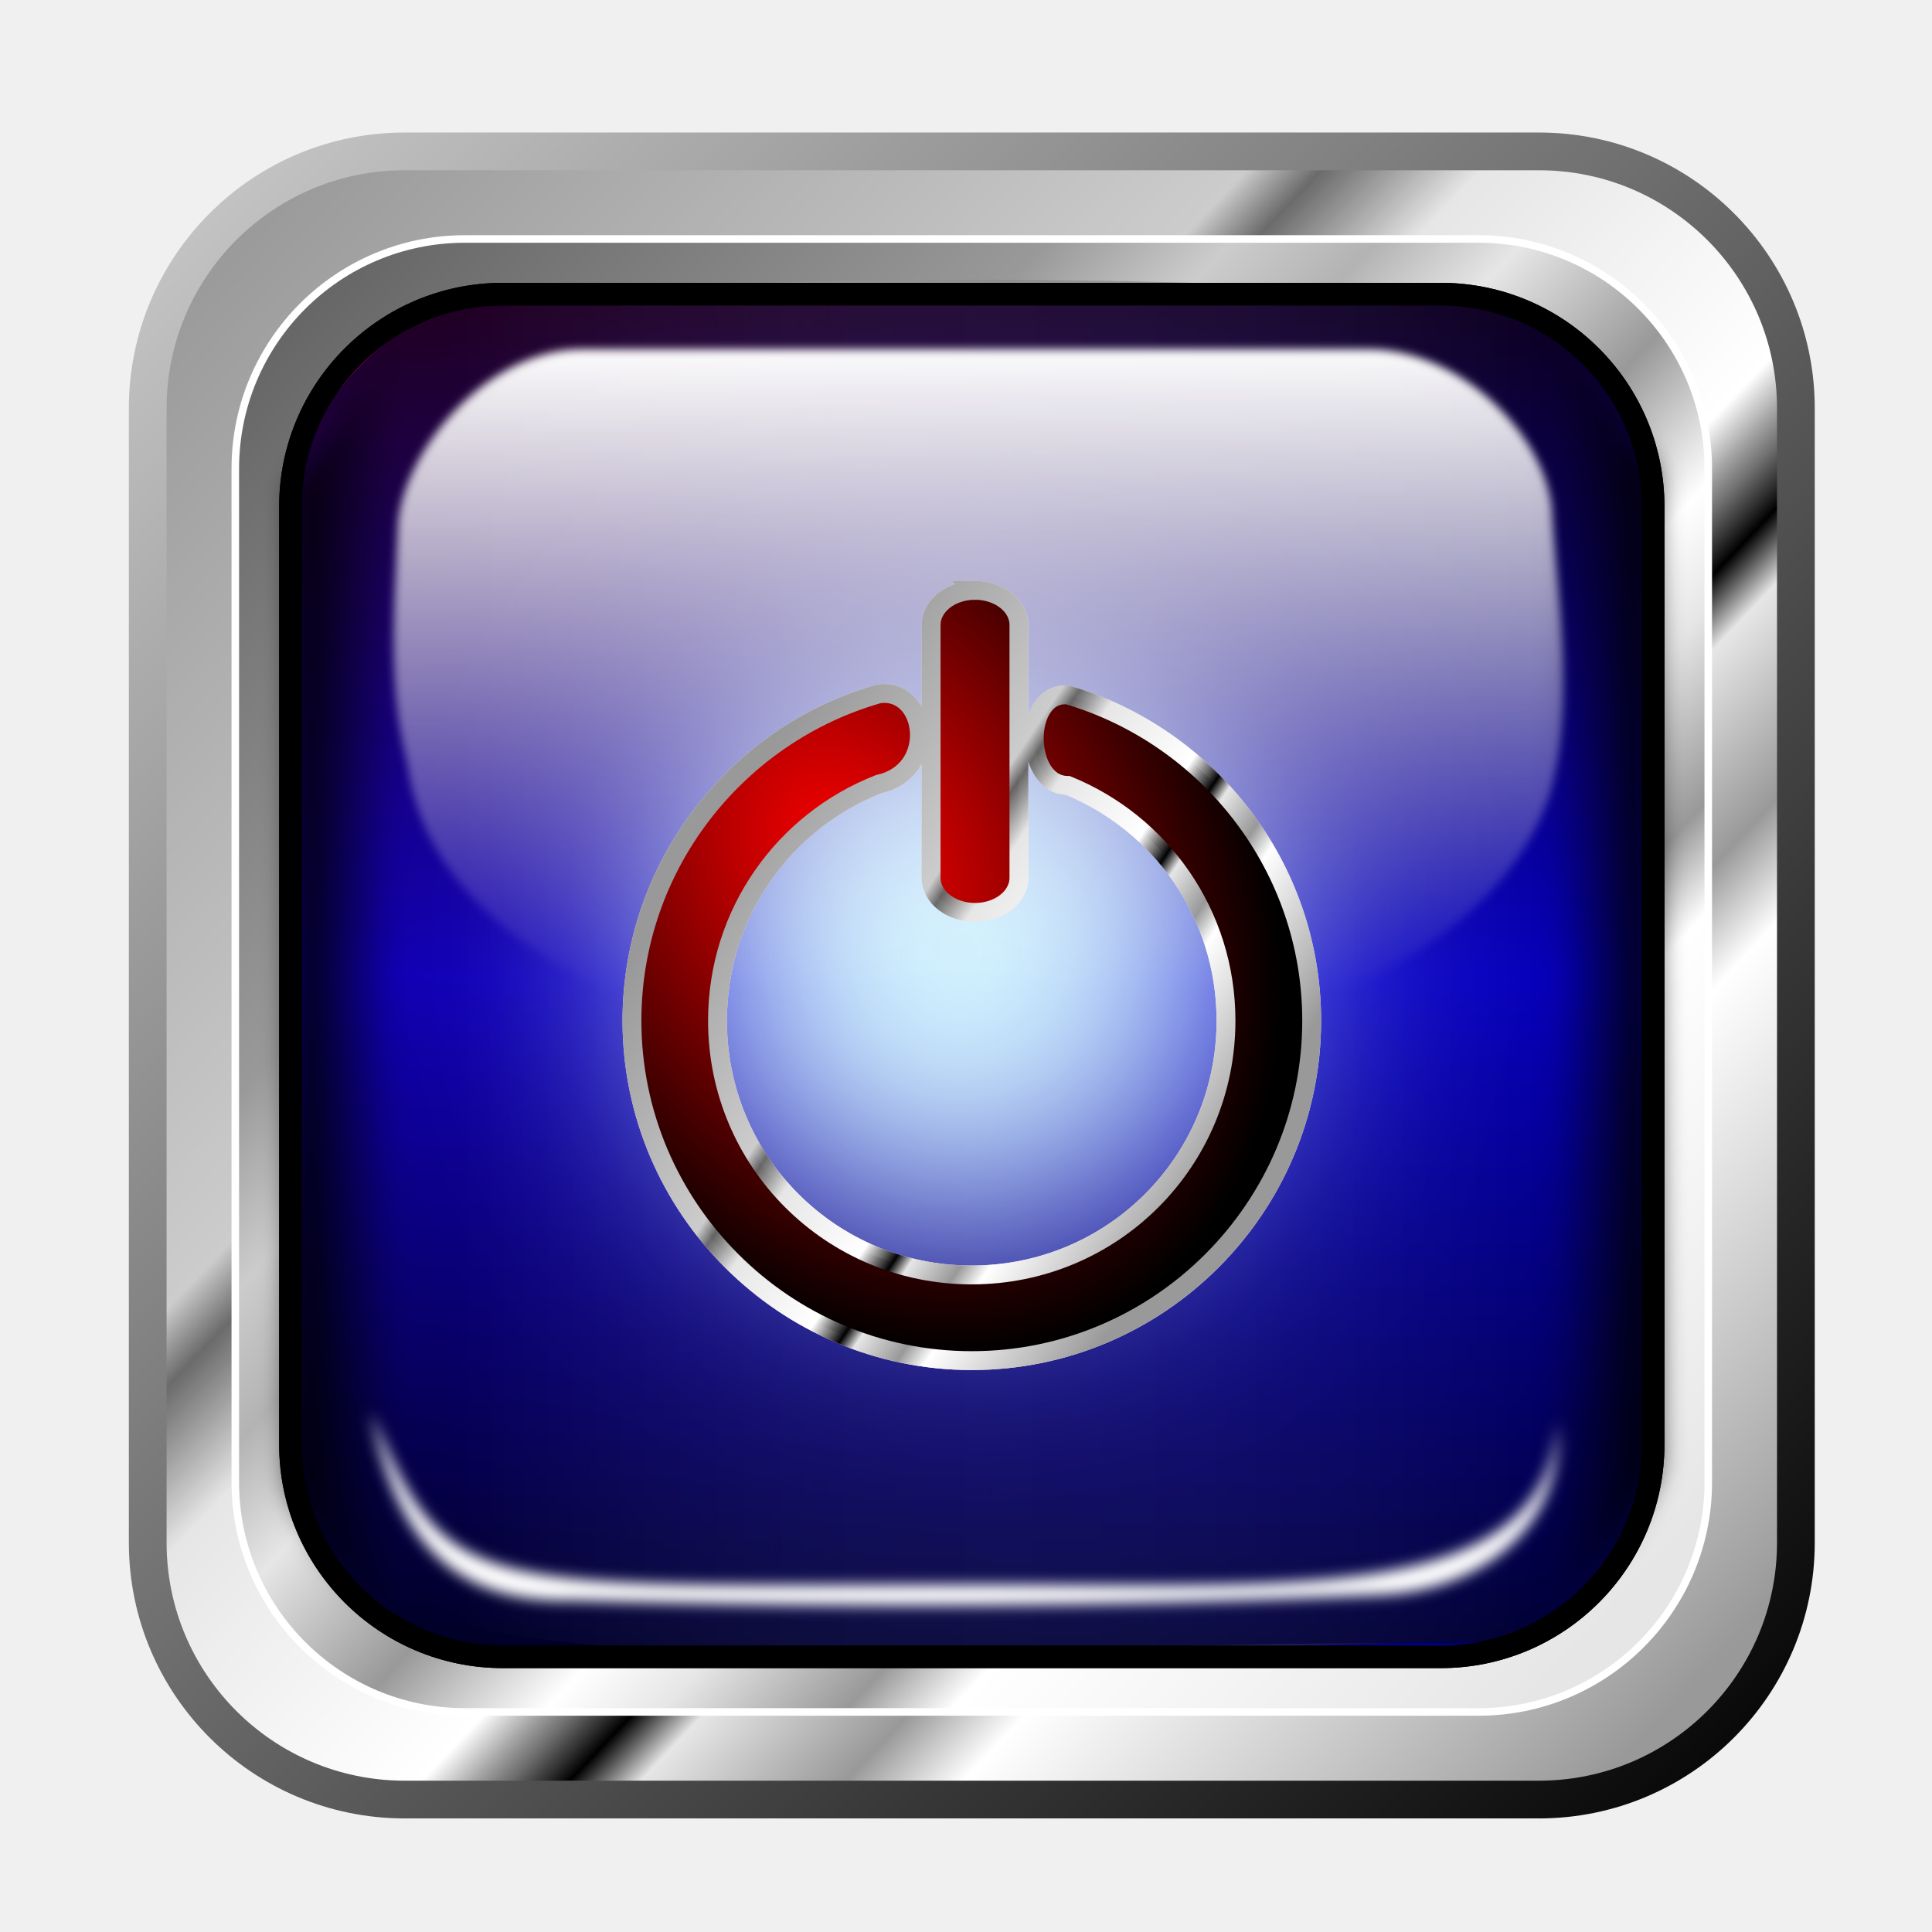
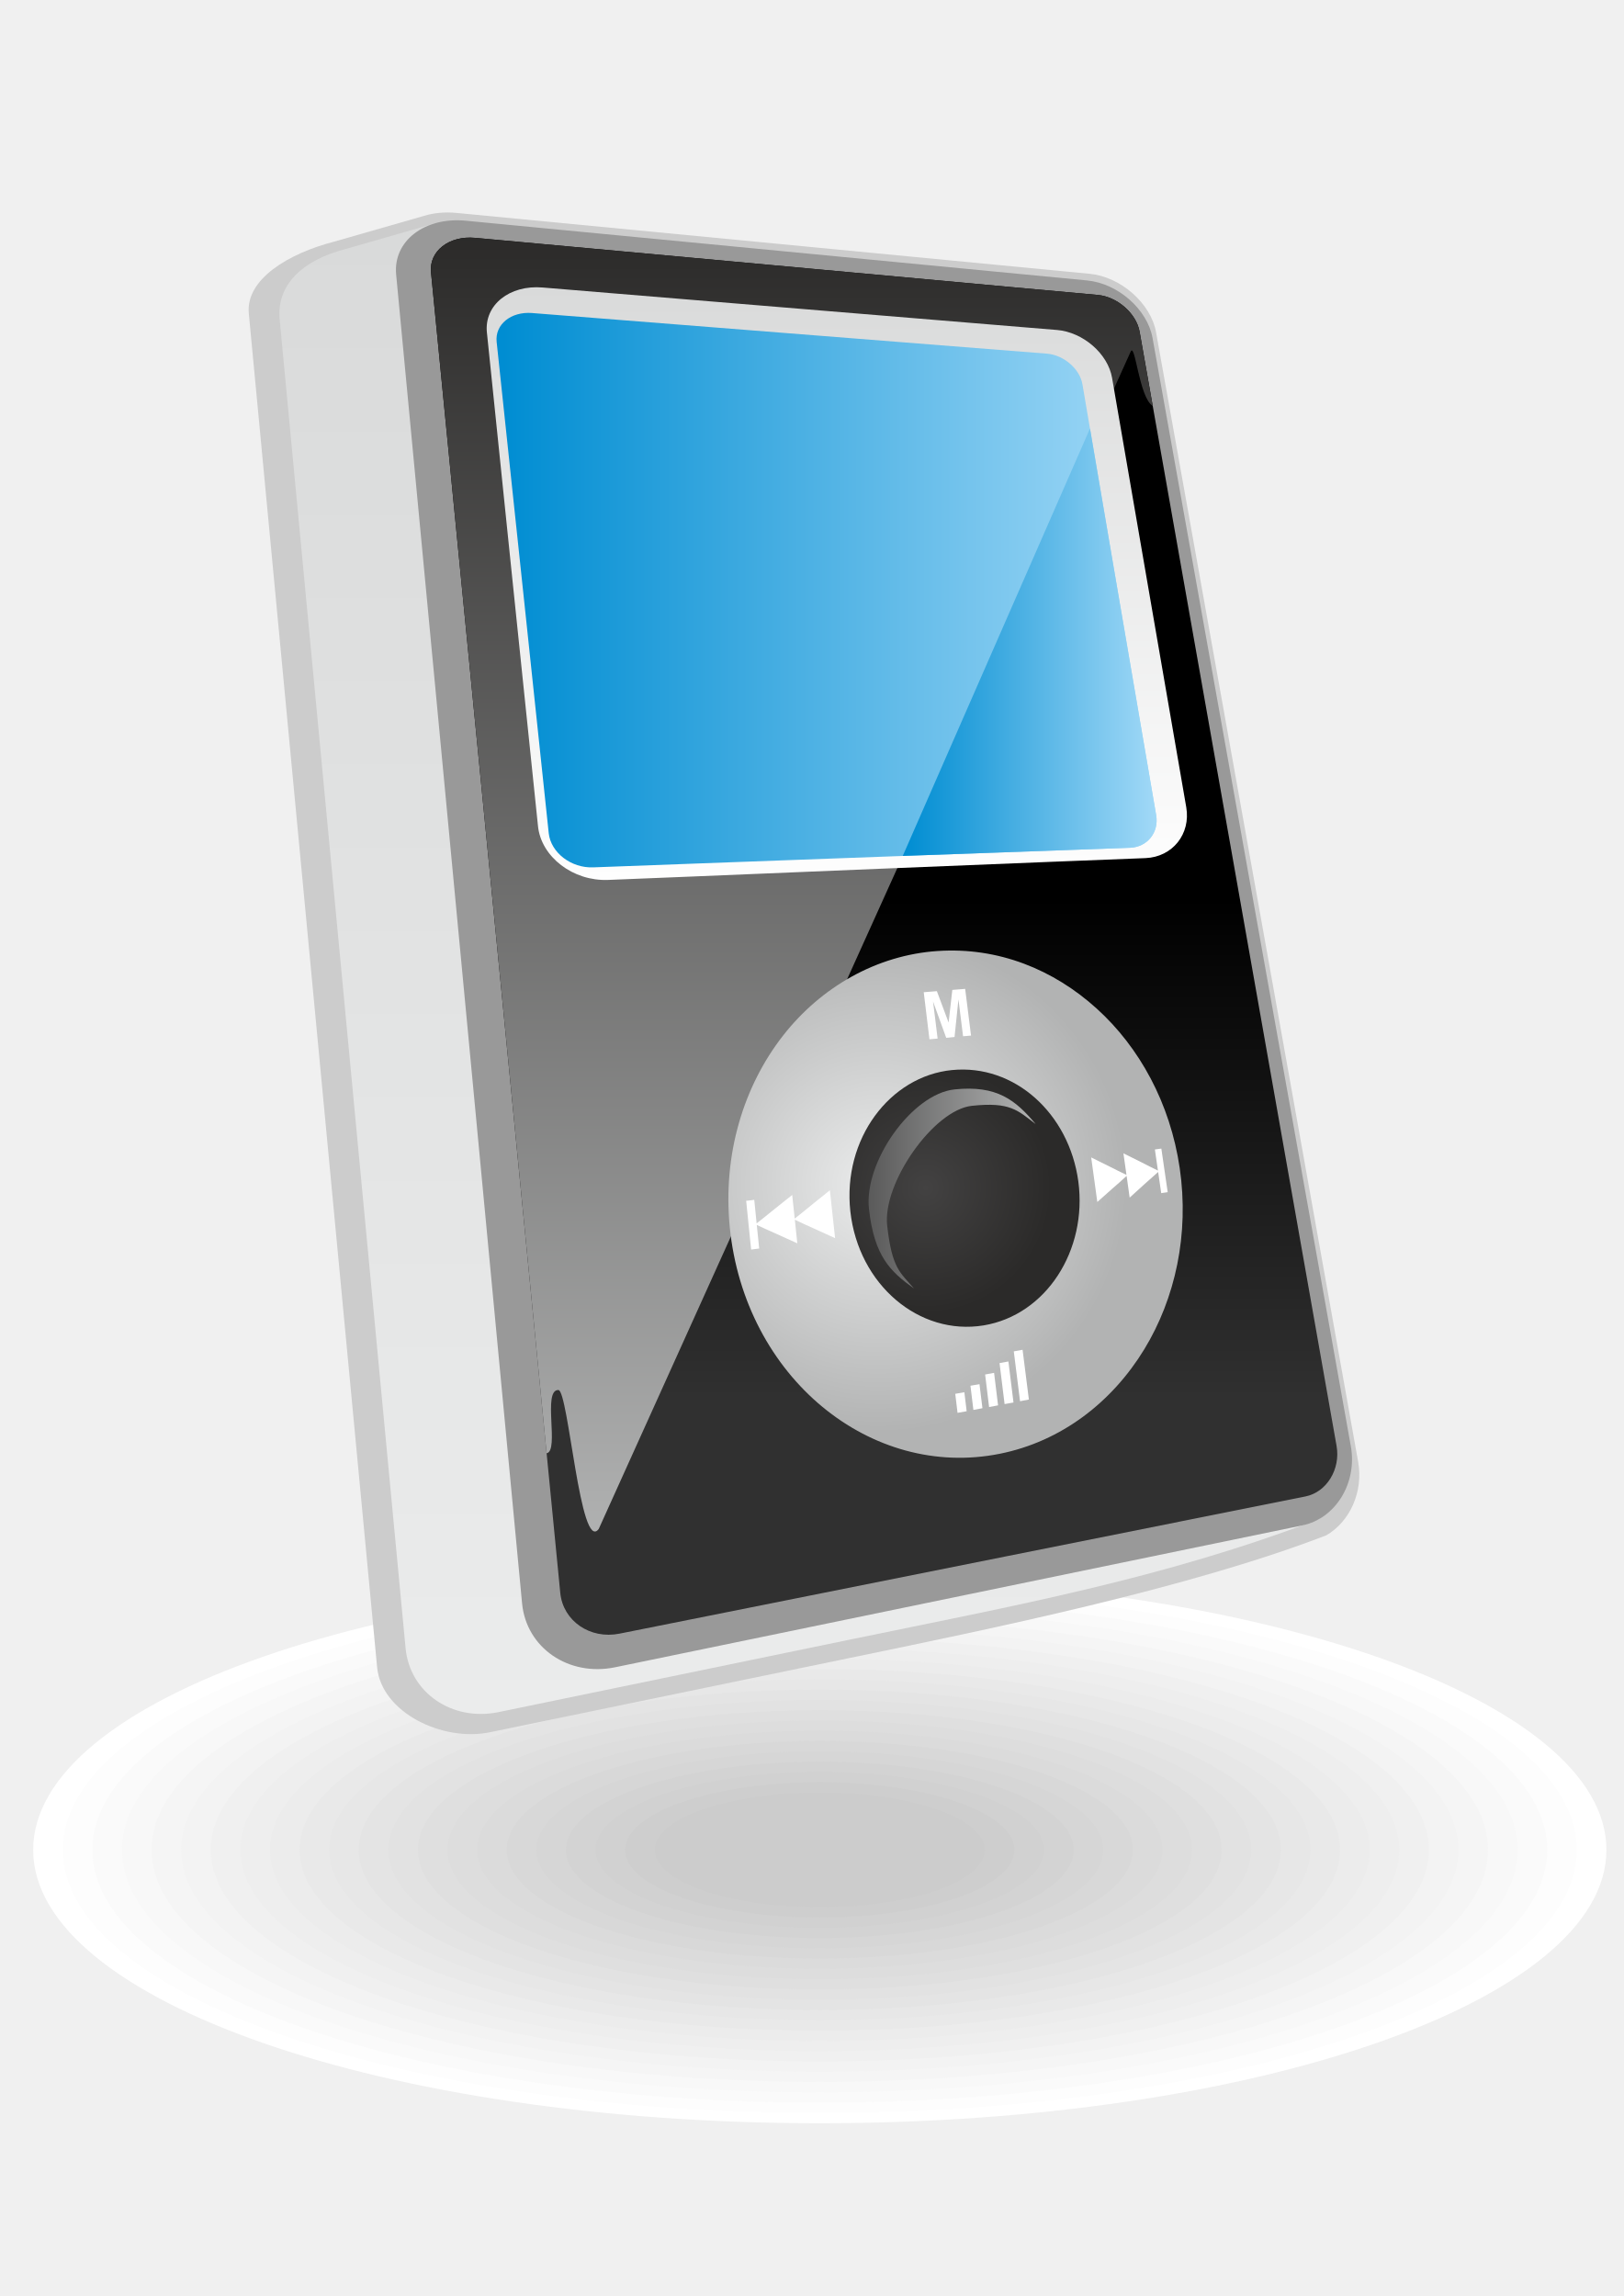
- <svg xmlns="http://www.w3.org/2000/svg" xmlns:xlink="http://www.w3.org/1999/xlink" id="svg2" viewBox="0 0 512 512" version="1.1">
+ <svg xmlns="http://www.w3.org/2000/svg" xmlns:xlink="http://www.w3.org/1999/xlink" id="svg2" style="shape-rendering:geometricPrecision;text-rendering:geometricPrecision;image-rendering:optimizeQuality" fill-rule="evenodd" xml:space="preserve" viewBox="0 0 210 297" version="1.1" clip-rule="evenodd">
  <defs id="defs4">
-     <linearGradient id="linearGradient4477">
-       <stop id="stop4479" style="stop-color:#000000" offset="0" />
-       <stop id="stop4481" style="stop-color:#000000;stop-opacity:0" offset="1" />
+     <style id="style6" type="text/css">
+     .fil21 {fill:#CCCCCC}
+     .fil20 {fill:#CECECE}
+     .fil19 {fill:#D1D1D1}
+     .fil18 {fill:lightgrey}
+     .fil17 {fill:#D6D6D6}
+     .fil16 {fill:#D8D8D8}
+     .fil15 {fill:#DBDBDB}
+     .fil14 {fill:#DDDDDD}
+     .fil13 {fill:#DFDFDF}
+     .fil12 {fill:#E2E2E2}
+     .fil11 {fill:#E4E4E4}
+     .fil10 {fill:#E7E7E7}
+     .fil9 {fill:#E9E9E9}
+     .fil8 {fill:#ECECEC}
+     .fil7 {fill:#EEEEEE}
+     .fil6 {fill:#F0F0F0}
+     .fil5 {fill:#F3F3F3}
+     .fil4 {fill:whitesmoke}
+     .fil3 {fill:#F8F8F8}
+     .fil2 {fill:#FAFAFA}
+     .fil1 {fill:#FDFDFD}
+     .fil0 {fill:white}
+     .fil24 {fill:#999999;fill-rule:nonzero}
+     .fil22 {fill:#CCCCCC;fill-rule:nonzero}
+     .fil30 {fill:white;fill-rule:nonzero}
+     .fil29 {fill:url(#id0)}
+     .fil28 {fill:url(#id1)}
+     .fil27 {fill:url(#id2)}
+     .fil31 {fill:url(#id3);fill-rule:nonzero}
+     .fil23 {fill:url(#id4);fill-rule:nonzero}
+     .fil26 {fill:url(#id5);fill-rule:nonzero}
+     .fil32 {fill:url(#id6);fill-rule:nonzero}
+     .fil33 {fill:url(#id7);fill-rule:nonzero}
+     .fil25 {fill:url(#id8);fill-rule:nonzero}
+   </style>
+     <linearGradient id="id0" y2="137.08" gradientUnits="userSpaceOnUse" y1="137.08" x2="126.56" x1="117.67">
+       <stop id="stop9" stop-color="#5B5B5B" offset="0" />
+       <stop id="stop11" stop-color="#B2B3B3" offset="1" />
    </linearGradient>
-     <linearGradient id="linearGradient3598">
-       <stop id="stop3624" style="stop-color:#999999" offset="0" />
-       <stop id="stop3622" style="stop-color:#cccccc" offset=".34" />
-       <stop id="stop3614" style="stop-color:#666666;stop-opacity:.969" offset=".366" />
-       <stop id="stop3620" style="stop-color:#e6e6e6" offset=".422" />
-       <stop id="stop3618" style="stop-color:#ffffff" offset=".586" />
-       <stop id="stop3612" style="stop-color:#666666;stop-opacity:.937" offset=".617" />
-       <stop id="stop3610" style="stop-color:#000000" offset=".638" />
-       <stop id="stop3616" style="stop-color:#e6e6e6" offset=".663" />
-       <stop id="stop3608" style="stop-color:#999999" offset=".735" />
-       <stop id="stop3606" style="stop-color:#ffffff" offset=".776" />
-       <stop id="stop3602" style="stop-color:#999999" offset="1" />
+     <radialGradient id="id1" gradientUnits="userSpaceOnUse" cy="137.04" cx="120.67" r="6.84">
+       <stop id="stop14" stop-color="#434242" offset="0" />
+       <stop id="stop16" stop-color="#2B2A29" offset="1" />
+     </radialGradient>
+     <radialGradient id="id2" gradientUnits="userSpaceOnUse" cy="136.83" cx="118.1" r="13.488">
+       <stop id="stop19" stop-color="#EBECEC" offset="0" />
+       <stop id="stop21" stop-color="#B2B3B3" offset="1" />
+     </radialGradient>
+     <linearGradient id="id3" y2="88.167" gradientUnits="userSpaceOnUse" y1="120.34" x2="115.86" x1="115.86">
+       <stop id="stop24" stop-color="#FEFEFE" offset="0" />
+       <stop id="stop26" stop-color="#D9DADA" offset="1" />
    </linearGradient>
-     <linearGradient id="linearGradient3596" y2="283.69" gradientUnits="userSpaceOnUse" x2="76.822" gradientTransform="matrix(.85117 0 0 .85117 46.325 89.235)" y1="806.84" x1="599.98">
-       <stop id="stop3592" style="stop-color:#000000" offset="0" />
-       <stop id="stop3594" style="stop-color:#cccccc" offset="1" />
+     <linearGradient id="id4" y2="84.714" gradientUnits="userSpaceOnUse" y1="166.01" x2="113.75" x1="113.75">
+       <stop id="stop29" stop-color="#EBECEC" offset="0" />
+       <stop id="stop31" stop-color="#D9DADA" offset="1" />
    </linearGradient>
-     <linearGradient id="linearGradient3604" y2="727.09" xlink:href="#linearGradient3598" gradientUnits="userSpaceOnUse" x2="599.98" gradientTransform="matrix(.85117 0 0 .85117 46.325 89.235)" y1="283.69" x1="132.38" />
-     <linearGradient id="linearGradient3628" y2="727.09" gradientUnits="userSpaceOnUse" x2="599.98" gradientTransform="matrix(.76069 0 0 .76069 76.943 138.57)" y1="283.69" x1="132.38">
-       <stop id="stop3634" style="stop-color:#666666" offset="0" />
-       <stop id="stop3636" style="stop-color:#999999" offset=".268" />
-       <stop id="stop3638" style="stop-color:#cccccc" offset=".34" />
-       <stop id="stop3640" style="stop-color:#b3b3b3" offset=".397" />
-       <stop id="stop3642" style="stop-color:#e6e6e6" offset=".455" />
-       <stop id="stop3644" style="stop-color:#999999" offset=".542" />
-       <stop id="stop3646" style="stop-color:#ffffff" offset=".617" />
-       <stop id="stop3650" style="stop-color:#e6e6e6" offset=".663" />
-       <stop id="stop3652" style="stop-color:#999999" offset=".735" />
-       <stop id="stop3654" style="stop-color:#ffffff" offset=".776" />
-       <stop id="stop3656" style="stop-color:#e6e6e6" offset="1" />
+     <linearGradient id="id5" y2="85.352" gradientUnits="userSpaceOnUse" y1="156.91" x2="113.36" x1="113.36">
+       <stop id="stop34" stop-color="#B2B3B3" offset="0" />
+       <stop id="stop36" stop-color="#2B2A29" offset="1" />
    </linearGradient>
-     <linearGradient id="linearGradient3660" y2="805.47" gradientUnits="userSpaceOnUse" x2="338.4" gradientTransform="matrix(.70372 0 0 .70372 96.221 169.63)" y1="285.06" x1="338.4">
-       <stop id="stop3668" style="stop-color:#ff00f2" offset="0" />
-       <stop id="stop3666" style="stop-color:#00002b" offset="1" />
+     <linearGradient id="id6" y2="104.61" gradientUnits="userSpaceOnUse" y1="104.61" x2="132.85" x1="97.746">
+       <stop id="stop39" stop-color="#008DD2" offset="0" />
+       <stop id="stop41" stop-color="#A2D9F7" offset="1" />
    </linearGradient>
-     <linearGradient id="linearGradient3691" y2="545.92" gradientUnits="userSpaceOnUse" x2="1533.2" gradientTransform="matrix(.26446 0 0 .70372 132.16 169.63)" y1="545.92" x1="215.04">
-       <stop id="stop4453" style="stop-color:#000000" offset="0" />
-       <stop id="stop4455" style="stop-color:#0000ff" offset="1" />
+     <linearGradient id="id7" x1="119.56" xlink:href="#id6" gradientUnits="userSpaceOnUse" x2="133.2" y1="107.43" y2="107.43">
+   </linearGradient>
+     <linearGradient id="id8" y2="98.364" gradientUnits="userSpaceOnUse" y1="148.41" x2="118.42" x1="118.42">
+       <stop id="stop45" stop-color="#303030" offset="0" />
+       <stop id="stop47" offset=".541" />
+       <stop id="stop49" offset="1" />
    </linearGradient>
-     <linearGradient id="linearGradient3717" y2="511.06" gradientUnits="userSpaceOnUse" x2="1387.9" gradientTransform="matrix(-.24128 0 0 .70372 532.94 167.05)" y1="512.46" x1="197.28">
-       <stop id="stop4459" style="stop-color:#000000" offset="0" />
-       <stop id="stop4461" style="stop-color:#ffffff;stop-opacity:0" offset="1" />
-     </linearGradient>
-     <linearGradient id="linearGradient3721" y2="545.92" gradientUnits="userSpaceOnUse" x2="81.628" gradientTransform="matrix(0 .24128 .70372 0 -49.362 353.96)" y1="545.27" x1="1577.4">
-       <stop id="stop4467" style="stop-color:#00002b" offset="0" />
-       <stop id="stop4471" style="stop-color:#0000ff" offset=".5" />
-       <stop id="stop4469" style="stop-color:#000000" offset="1" />
-     </linearGradient>
-     <filter id="filter3944" height="2.015" width="2.015" color-interpolation-filters="sRGB" y="-.508" x="-.508">
-       <feGaussianBlur id="feGaussianBlur3946" stdDeviation="36.961" />
-     </filter>
-     <linearGradient id="linearGradient3959" y2="658.43" gradientUnits="userSpaceOnUse" x2="342.91" gradientTransform="matrix(.65994 0 0 .49683 111.9 230.43)" y1="309.07" x1="341.33">
-       <stop id="stop3952" style="stop-color:#ffffff" offset="0" />
-       <stop id="stop3954" style="stop-color:#ffffff;stop-opacity:0" offset="1" />
-     </linearGradient>
-     <linearGradient id="linearGradient4483" y2="250.84" xlink:href="#linearGradient4477" gradientUnits="userSpaceOnUse" x2="104.79" y1="250.93" x1="75.929" />
-     <filter id="filter4501">
-       <feGaussianBlur id="feGaussianBlur4503" stdDeviation="3.467" />
-     </filter>
-     <filter id="filter4547">
-       <feGaussianBlur id="feGaussianBlur4549" stdDeviation="1.246" />
-     </filter>
-     <filter id="filter4606">
-       <feGaussianBlur id="feGaussianBlur4608" stdDeviation="1.829" />
-     </filter>
-     <linearGradient id="linearGradient3777" y2="642.24" xlink:href="#linearGradient3598" gradientUnits="userSpaceOnUse" x2="374.4" y1="553.35" x1="241.79" />
-     <radialGradient id="radialGradient3698" gradientUnits="userSpaceOnUse" cy="525.63" cx="301.03" gradientTransform="matrix(.79266 1.2986 -.96423 .58855 569.24 -178.24)" r="92.566">
-       <stop id="stop3694" style="stop-color:#ff0000" offset="0" />
-       <stop id="stop3696" style="stop-color:#000000" offset="1" />
-     </radialGradient>
+     <linearGradient id="linearGradient3072" x1="97.746" xlink:href="#id6" gradientUnits="userSpaceOnUse" x2="132.85" y1="104.61" y2="104.61" />
  </defs>
-   <g id="layer1" transform="translate(-76.822 -294.84)">
-     <rect id="rect3588" style="fill-rule:evenodd;stroke:url(#linearGradient3596);stroke-width:10;fill:url(#linearGradient3604)" rx="68.093" ry="68.093" height="436.78" width="436.78" y="334.96" x="115.97" />
-     <rect id="rect3626" style="fill-rule:evenodd;stroke:#ffffff;stroke-width:2;fill:url(#linearGradient3628)" rx="60.855" ry="60.855" height="390.35" width="390.35" y="358.17" x="139.18" />
-     <rect id="rect3658" style="fill-rule:evenodd;stroke:#000000;stroke-width:6;fill:url(#linearGradient3660)" rx="56.298" ry="56.298" height="361.12" width="361.12" y="372.79" x="153.8" />
-     <path id="rect3686" style="opacity:.64;fill-rule:evenodd;fill:url(#linearGradient3691)" d="m205.12 374.51 63.239-1.72c8.802 0 130.54-3.83 198.71 1.081 29.383 2.117 49.776 37.68 47.887 45.824l1.171 252.03c-0.714 26.984-19.644 58.254-52.771 61.247-71.854 6.493-186.98 0.936-195 0.936l-65.124-1.72c-11.721 0-49.43-23.389-49.43-54.578v-248.52c-1.933-32.478 35.931-57.02 51.315-54.578z" />
-     <path id="path3715" style="opacity:.64;fill-rule:evenodd;fill:url(#linearGradient3717)" d="m466.38 371.93-57.694-1.72c-10.693 0-228.24-9.284-228.24 21.905l-1.72 319.89c0 31.189 219.26 19.326 229.96 19.326l59.414-1.72c11.421 2.547 46.601-18.121 45.096-54.578v-248.52c0-31.189-36.123-54.578-46.816-54.578z" />
-     <path id="path3719" style="opacity:.64;fill-rule:evenodd;fill:url(#linearGradient3721)" d="m155.51 420.52-1.72 57.694c0.33 8.31 2.205 141.14 1.613 202.75 1.134 33.936 32.543 52.113 55.229 52.779 63.614 3.307 174.42-4.604 250.44-3.296 27.004 0.465 45.209-16.6 52.578-45.379 1.061-65.444 1.26-198.77 1.26-206.85l-1.72-59.414c2.547-11.421-18.121-46.601-54.578-45.096h-248.52c-31.189 0-54.578 36.123-54.578 46.816z" />
-     <path id="path4473" style="filter:url(#filter4501);fill:url(#linearGradient4483)" d="m77.386 129.14-0.607 263.58c6.21 18.294 20.056 33.861 37.501 42.162 18.624 8.862 41.084 9.253 60.006 1.044l-3.93-358.93-58.21 4.33-34.764 47.81" transform="translate(76.822 294.84)" />
-     <rect id="rect3723" style="stroke:#000000;stroke-width:6;fill:none" rx="56.298" ry="56.298" height="361.12" width="361.12" y="372.79" x="153.8" />
-     <path id="path3746" style="filter:url(#filter3944);fill-rule:evenodd;fill:#d5f6ff" d="m451.54 572.03c0 48.258-39.121 87.378-87.378 87.378-48.258 0-87.378-39.121-87.378-87.378 0-48.258 39.121-87.378 87.378-87.378 48.258 0 87.378 39.121 87.378 87.378z" transform="matrix(.85117 0 0 .85117 21.39 60.001)" />
-     <path id="path3961" style="filter:url(#filter4606);fill:#ffffff" d="m175.13 669.17c20.171 49.009 26.869 45.862 158.61 45.651 86.326-0.138 151.66 5.885 156.08-43.072 1.426 28.026-20.826 44.611-47.119 45.775-71.329 3.118-135.87 3.543-213.98 1.472-33.375 0.929-47.135-17.754-53.595-49.827" />
-     <path id="rect3948" style="filter:url(#filter4547);fill-rule:evenodd;fill:url(#linearGradient3959)" d="m231.08 387.4h208.29c26.139 0 48.902 25.3 48.902 44.979 1.888 25.012 5.944 50.566-0.86 73.406-33.975 97.21-289.96 92.048-302.65-8.598-5.39-20.743-3.383-40.626-2.579-61.368 0-19.679 22.763-48.418 48.902-48.418z" />
-     <path id="path3780" style="stroke-width:5;block-progression:tb;text-indent:0;color:#000000;stroke:#f1ddf0;text-transform:none;fill:none" d="m335.08 451.28a11.639 9.183 0 0 0 -11.502 9.368v66.578a11.639 9.183 0 1 0 23.271 0v-66.578a11.639 9.183 0 0 0 -11.77 -9.37zm-24.171 27.338c-0.379 0.011-0.769 0.044-1.167 0.1-37.704 10.748-65.445 45.539-65.445 86.615 0 49.602 40.448 90.083 90.049 90.083 49.602 0 90.083-40.481 90.083-90.083 0-40.763-27.346-75.287-64.611-86.315-11.954-1.055-11.783 23.951 0 23.971 24.606 10.01 41.907 34.047 41.907 62.344 0 37.336-30.043 67.379-67.379 67.379s-67.379-30.043-67.379-67.379c0-28.636 17.697-52.924 42.774-62.711 15.333-3.362 12.901-24.34 1.167-24.004z" />
-     <path id="path4505" style="filter:url(#filter4501);fill:url(#linearGradient4483)" d="m77.386 129.14-0.607 263.58c6.21 18.294 20.056 33.861 37.501 42.162 18.624 8.862 41.084 9.253 60.006 1.044l-3.93-358.93-58.21 4.33-34.764 47.81" transform="matrix(-1 0 0 1 592.89 290.56)" />
-     <path id="path3707" style="stroke-width:5;block-progression:tb;text-indent:0;color:#000000;stroke:url(#linearGradient3777);text-transform:none;fill:url(#radialGradient3698)" d="m335.08 451.28a11.639 9.183 0 0 0 -11.502 9.368v66.578a11.639 9.183 0 1 0 23.271 0v-66.578a11.639 9.183 0 0 0 -11.77 -9.37zm-24.171 27.338c-0.379 0.011-0.769 0.044-1.167 0.1-37.704 10.748-65.445 45.539-65.445 86.615 0 49.602 40.448 90.083 90.049 90.083 49.602 0 90.083-40.481 90.083-90.083 0-40.763-27.346-75.287-64.611-86.315-11.954-1.055-11.783 23.951 0 23.971 24.606 10.01 41.907 34.047 41.907 62.344 0 37.336-30.043 67.379-67.379 67.379s-67.379-30.043-67.379-67.379c0-28.636 17.697-52.924 42.774-62.711 15.333-3.362 12.901-24.34 1.167-24.004z" />
+   <g id="Layer_x0020_1" transform="matrix(2.3836 0 0 2.3836 -167.92 -173)">
+     <g id="_561978472">
+       <ellipse id="_637875656" d="m 157.611,172.967 c 0,8.193 -19.109,14.835 -42.682,14.835 -23.572,0 -42.682,-6.642 -42.682,-14.835 0,-8.193 19.109,-14.835 42.682,-14.835 23.572,0 42.682,6.642 42.682,14.835 z" rx="42.682" ry="14.835" cy="172.97" cx="114.93" class="fil0" fill="#fff" />
+       <g id="g55">
+         <path id="_637875920" class="fil1" fill="#fdfdfd" d="m114.93 158.69c22.685 0 41.076 6.392 41.076 14.277s-18.39 14.277-41.076 14.277c-22.685 0-41.076-6.392-41.076-14.277s18.39-14.277 41.076-14.277z" />
+         <path id="_637876544" class="fil2" fill="#fafafa" d="m114.93 159.25c21.798 0 39.47 6.142 39.47 13.719 0 7.577-17.671 13.719-39.47 13.719-21.798 0-39.47-6.142-39.47-13.719 0-7.577 17.671-13.719 39.47-13.719z" />
+         <path id="_270533968" class="fil3" fill="#f8f8f8" d="m114.93 159.81c20.912 0 37.864 5.892 37.864 13.161 0 7.268-16.952 13.161-37.864 13.161-20.911 0-37.864-5.892-37.864-13.161 0-7.268 16.952-13.161 37.864-13.161z" />
+         <path id="_270533680" class="fil4" fill="#f5f5f5" d="m114.93 160.36c20.025 0 36.258 5.642 36.258 12.602 0 6.96-16.233 12.602-36.258 12.602-20.024 0-36.258-5.642-36.258-12.602 0-6.96 16.233-12.602 36.258-12.602z" />
+         <path id="_559221440" class="fil5" fill="#f3f3f3" d="m114.93 160.92c19.138 0 34.652 5.392 34.652 12.044 0 6.652-15.514 12.044-34.652 12.044s-34.652-5.392-34.652-12.044c0-6.652 15.514-12.044 34.652-12.044z" />
+         <path id="_560684984" class="fil6" fill="#f0f0f0" d="m114.93 161.48c18.251 0 33.046 5.142 33.046 11.486s-14.795 11.486-33.046 11.486-33.046-5.142-33.046-11.486 14.795-11.486 33.046-11.486z" />
+         <path id="_638401056" class="fil7" fill="#eee" d="m114.93 162.04c17.364 0 31.44 4.893 31.44 10.928 0 6.035-14.076 10.928-31.44 10.928s-31.44-4.893-31.44-10.928c0-6.035 14.076-10.928 31.44-10.928z" />
+         <path id="_638401152" class="fil8" fill="#ececec" d="m114.93 162.6c16.477 0 29.834 4.643 29.834 10.37 0 5.727-13.357 10.37-29.834 10.37s-29.834-4.643-29.834-10.37c0-5.727 13.357-10.37 29.834-10.37z" />
+         <path id="_638401248" class="fil9" fill="#e9e9e9" d="m114.93 163.16c15.59 0 28.228 4.393 28.228 9.811s-12.638 9.811-28.228 9.811-28.228-4.393-28.228-9.811 12.638-9.811 28.228-9.811z" />
+         <path id="_638401344" class="fil10" fill="#e7e7e7" d="m114.93 163.71c14.703 0 26.622 4.143 26.622 9.253s-11.919 9.253-26.622 9.253-26.622-4.143-26.622-9.253 11.919-9.253 26.622-9.253z" />
+         <path id="_638401440" class="fil11" fill="#e4e4e4" d="m114.93 164.27c13.816 0 25.016 3.893 25.016 8.695s-11.2 8.695-25.016 8.695-25.016-3.893-25.016-8.695 11.2-8.695 25.016-8.695z" />
+         <path id="_638401536" class="fil12" fill="#e2e2e2" d="m114.93 164.83c12.929 0 23.41 3.643 23.41 8.137s-10.481 8.137-23.41 8.137-23.41-3.643-23.41-8.137 10.481-8.137 23.41-8.137z" />
+         <path id="_638401632" class="fil13" fill="#dfdfdf" d="m114.93 165.39c12.042 0 21.804 3.393 21.804 7.579s-9.762 7.579-21.804 7.579-21.804-3.393-21.804-7.579 9.762-7.579 21.804-7.579z" />
+         <path id="_638401728" class="fil14" fill="#ddd" d="m114.93 165.95c11.155 0 20.198 3.143 20.198 7.02s-9.043 7.02-20.198 7.02-20.198-3.143-20.198-7.02 9.043-7.02 20.198-7.02z" />
+         <path id="_638401824" class="fil15" fill="#dbdbdb" d="m114.93 166.5c10.268 0 18.592 2.893 18.592 6.462s-8.324 6.462-18.592 6.462-18.592-2.893-18.592-6.462 8.324-6.462 18.592-6.462z" />
+         <path id="_638401920" class="fil16" fill="#d8d8d8" d="m114.93 167.06c9.381 0 16.986 2.643 16.986 5.904s-7.605 5.904-16.986 5.904c-9.381 0-16.986-2.643-16.986-5.904s7.605-5.904 16.986-5.904z" />
+         <path id="_560937632" class="fil17" fill="#d6d6d6" d="m114.93 167.62c8.494 0 15.38 2.393 15.38 5.346s-6.886 5.346-15.38 5.346c-8.494 0-15.38-2.393-15.38-5.346s6.886-5.346 15.38-5.346z" />
+         <path id="_560937728" class="fil18" fill="#d3d3d3" d="m114.93 168.18c7.607 0 13.774 2.143 13.774 4.787s-6.167 4.787-13.774 4.787c-7.607 0-13.774-2.143-13.774-4.787s6.167-4.787 13.774-4.787z" />
+         <path id="_560937824" class="fil19" fill="#d1d1d1" d="m114.93 168.74c6.72 0 12.168 1.893 12.168 4.229s-5.448 4.229-12.168 4.229-12.168-1.893-12.168-4.229 5.448-4.229 12.168-4.229z" />
+         <path id="_560937920" class="fil20" fill="#cecece" d="m114.93 169.3c5.833 0 10.562 1.644 10.562 3.671s-4.729 3.671-10.562 3.671-10.562-1.644-10.562-3.671 4.729-3.671 10.562-3.671z" />
+       </g>
+       <ellipse id="_559221392" d="m 123.885,172.967 c 0,1.719 -4.01,3.113 -8.956,3.113 -4.946,0 -8.956,-1.394 -8.956,-3.113 0,-1.719 4.01,-3.113 8.956,-3.113 4.946,0 8.956,1.394 8.956,3.113 z" rx="8.956" ry="3.113" cy="172.97" cx="114.93" class="fil21" fill="#ccc" />
+       <path id="_559221320" class="fil22" fill-rule="nonzero" fill="#ccc" d="m142.41 155.9c-7.461 2.878-18.126 5.061-25.962 6.678-9.528 1.967-19.426 4.01-19.426 4.01-2.561 0.529-5.878-1.068-6.112-3.533-1.302-13.742-2.542-26.825-3.724-39.305-1.127-11.895-2.206-23.277-3.238-34.163-0.175-1.855 2.16-3.256 4.618-3.89l4.893-1.404c0.523-0.159 1.116-0.22 1.751-0.159 1.453 0.14 10.847 1.043 19.292 1.855 7.912 0.761 15.063 1.448 15.063 1.448 1.698 0.163 3.329 1.6 3.612 3.181 0.364 2.035 2.894 16.176 5.469 30.56 2.724 15.219 5.499 30.722 5.494 30.723 0.293 1.641-0.447 3.253-1.729 4z" />
+       <path id="_559221248" class="fil23" fill-rule="nonzero" fill="url(#id4)" d="m123.12 90.232c1.667 0.16 3.268 1.571 3.545 3.122 0.357 1.998 1.04 16.322 5.368 29.997l10.019 31.652c-8.442 3.245-16.567 4.714-25.484 6.555-9.353 1.931-19.068 3.936-19.068 3.936-2.513 0.519-4.815-1.048-5.045-3.468-1.278-13.489-2.495-26.33-3.655-38.581-1.106-11.676-2.166-22.848-3.178-33.534-0.172-1.821 1.165-3.196 3.578-3.818l4.802-1.379c8.435 1.857 29.118 5.518 29.118 5.518z" />
+       <path id="_559221176" class="fil24" fill-rule="nonzero" fill="#999" d="m129.44 87.8c1.667 0.16 3.268 1.571 3.545 3.122 0.357 1.998 2.841 15.878 5.368 29.997 2.674 14.938 5.398 30.157 5.393 30.157 0.353 1.978-0.823 3.913-2.635 4.286-1.189 0.246-9.552 1.973-18.222 3.763-9.353 1.931-19.068 3.936-19.068 3.936-2.513 0.519-4.815-1.048-5.045-3.468-1.278-13.489-2.495-26.33-3.655-38.581-1.106-11.676-2.166-22.848-3.178-33.534-0.172-1.821 1.545-3.135 3.776-2.921 1.426 0.137 10.647 1.024 18.936 1.821l14.786 1.421z" />
+       <path id="_273540688" class="fil25" fill-rule="nonzero" fill="url(#id8)" d="m96.232 85.488c-1.412-0.136-2.51 0.716-2.398 1.866 0.23 2.318 1.825 18.596 3.463 35.335 1.753 17.905 3.552 36.343 3.552 36.343 0.152 1.516 1.617 2.524 3.21 2.204 1.606-0.323 11.917-2.377 21.087-4.217 8.51-1.707 16.136-3.229 16.136-3.229 1.151-0.231 1.911-1.479 1.689-2.738-0.443-2.51-3.332-18.86-5.952-33.682-2.478-14.019-4.736-26.793-4.736-26.792-0.174-0.984-1.208-1.895-2.268-1.992 0.001 0.007-7.03-0.641-14.81-1.356-8.303-0.763-17.545-1.612-18.973-1.742z" />
+       <path id="_273540616" class="fil26" fill-rule="nonzero" fill="url(#id5)" d="m96.232 85.488c-1.412-0.136-2.51 0.716-2.398 1.866 0.23 2.318 1.825 18.596 3.463 35.335l2.811 28.757c0.706-0.122-0.238-3.457 0.639-3.432 0.541 0.016 1.185 8.893 2.189 7.539l28.849-63.862c0.251-0.671 0.457 2.463 1.21 2.918l-0.713-4.032c-0.174-0.984-1.208-1.895-2.268-1.992 0.001 0.007-7.03-0.641-14.81-1.356-8.303-0.763-17.545-1.612-18.973-1.742z" />
+       <path id="_273540520" class="fil27" fill="url(#id2)" d="m121.32 124.19c3.301-0.224 6.298 1.007 8.636 3.124 2.318 2.099 3.988 5.136 4.504 8.659 0.522 3.579-0.238 7.068-1.927 9.836-1.74 2.851-4.484 4.997-7.848 5.667-3.478 0.694-6.918-0.323-9.607-2.543-2.723-2.249-4.63-5.708-5.032-9.746-0.393-3.984 0.765-7.686 2.89-10.407 2.062-2.64 5.083-4.367 8.385-4.591z" />
+       <path id="_273540424" class="fil28" fill="url(#id1)" d="m122.11 130.65c3.382-0.332 6.348 2.354 6.848 6.045 0.501 3.74-1.748 7.249-5.137 7.812-3.502 0.576-6.791-2.21-7.233-6.183-0.433-3.928 2.139-7.343 5.522-7.675z" />
+       <path id="_273540328" class="fil29" fill="url(#id0)" d="m122.24 131.7c2.301-0.239 3.312 0.578 4.403 1.881-0.981-0.749-1.388-1.212-3.463-0.99-2.075 0.222-4.86 4.198-4.593 6.512s0.682 2.505 1.457 3.405c-1.295-0.931-2.155-1.748-2.445-4.313-0.29-2.565 2.34-6.255 4.641-6.494z" />
+       <path id="_273540232" class="fil0" fill="#fff" d="m113.57 138.71c0.316-0.244 0.626-0.503 0.933-0.753 0.325-0.259 0.65-0.525 0.974-0.784 0.046 0.436 0.096 0.864 0.142 1.3 0.046 0.428 0.096 0.864 0.142 1.3-0.376-0.174-0.747-0.342-1.119-0.51-0.354-0.156-0.709-0.32-1.067-0.492 0.044 0.432 0.092 0.857 0.136 1.282-0.379-0.168-0.754-0.344-1.136-0.514-0.353-0.158-0.71-0.316-1.064-0.483 0.046 0.421 0.088 0.85 0.131 1.278-0.147 0.021-0.291 0.035-0.438 0.057-0.09-0.874-0.178-1.756-0.269-2.646 0.147-0.012 0.293-0.032 0.44-0.052 0.043 0.429 0.085 0.857 0.127 1.278 0.312-0.246 0.624-0.491 0.939-0.751 0.329-0.262 0.659-0.524 0.992-0.792 0.048 0.432 0.092 0.857 0.136 1.282z" />
+       <path id="_561156040" class="fil0" fill="#fff" d="m131.57 136.34c-0.312-0.148-0.62-0.304-0.932-0.461-0.325-0.162-0.653-0.324-0.982-0.487 0.058 0.401 0.112 0.801 0.166 1.209 0.054 0.401 0.112 0.801 0.166 1.209 0.271-0.241 0.546-0.487 0.817-0.727 0.261-0.223 0.517-0.452 0.773-0.687 0.054 0.397 0.112 0.787 0.165 1.177 0.267-0.245 0.537-0.483 0.8-0.727 0.249-0.219 0.498-0.439 0.746-0.664 0.054 0.38 0.108 0.76 0.166 1.147 0.116-0.017 0.232-0.034 0.352-0.052-0.115-0.779-0.228-1.572-0.344-2.365-0.116 0.016-0.232 0.032-0.351 0.047 0.055 0.387 0.113 0.767 0.166 1.147-0.3-0.148-0.605-0.297-0.902-0.453-0.321-0.161-0.646-0.322-0.971-0.484 0.058 0.39 0.112 0.787 0.165 1.171z" />
+       <path id="_561155944" class="fil30" fill-rule="nonzero" fill="#fff" d="m120.88 128.98c-0.101-0.854-0.206-1.708-0.31-2.554 0.236-0.021 0.472-0.042 0.713-0.057 0.21 0.569 0.425 1.137 0.636 1.704 0.067-0.594 0.135-1.18 0.202-1.772 0.232-0.021 0.465-0.035 0.697-0.056 0.103 0.845 0.211 1.69 0.318 2.534-0.149 0.008-0.291 0.022-0.432 0.037-0.084-0.658-0.17-1.331-0.251-1.997-0.071 0.68-0.143 1.362-0.212 2.037-0.149 0.015-0.298 0.031-0.451 0.046-0.24-0.653-0.477-1.315-0.714-1.97 0.084 0.67 0.164 1.34 0.247 2.01-0.149 0.015-0.298 0.023-0.444 0.038z" />
+       <path id="_561155848" class="fil0" fill="#fff" d="m122.28 148.22c0.165-0.03 0.329-0.054 0.494-0.086 0.041 0.344 0.085 0.687 0.125 1.031-0.165 0.032-0.334 0.064-0.495 0.088-0.04-0.337-0.084-0.682-0.124-1.033zm0.825-0.439c0.161-0.03 0.325-0.053 0.49-0.084 0.056 0.43 0.107 0.867 0.16 1.304-0.165 0.032-0.33 0.063-0.491 0.094-0.052-0.438-0.103-0.876-0.159-1.314zm0.796-0.609c0.161-0.029 0.321-0.06 0.486-0.089 0.07 0.588 0.145 1.175 0.216 1.763-0.161 0.031-0.326 0.063-0.487 0.093-0.071-0.596-0.145-1.178-0.215-1.767zm0.781-0.619c0.157-0.029 0.317-0.058 0.482-0.088 0.091 0.744 0.185 1.481 0.276 2.226-0.161 0.031-0.322 0.055-0.483 0.086-0.09-0.739-0.184-1.485-0.274-2.224zm0.774-0.636c0.156-0.028 0.317-0.057 0.477-0.086 0.115 0.9 0.23 1.8 0.342 2.699-0.161 0.031-0.322 0.062-0.479 0.092-0.111-0.902-0.226-1.804-0.34-2.705z" />
+       <path id="_561155776" class="fil31" fill-rule="nonzero" fill="url(#id3)" d="m127.8 90.486c1.417 0.121 2.764 1.289 2.989 2.6 0.289 1.683 1.267 7.345 2.193 12.703 0.945 5.467 1.833 10.602 1.833 10.602 0.247 1.446-0.743 2.696-2.212 2.757-0.962 0.036-7.676 0.3-14.52 0.582-7.247 0.299-14.64 0.609-14.64 0.602-1.898 0.076-3.632-1.246-3.803-2.917-0.485-4.662-0.961-9.245-1.427-13.749-0.458-4.418-0.905-8.766-1.346-13.043-0.153-1.491 1.225-2.594 3.023-2.441 1.15 0.093 8.669 0.714 15.511 1.282 6.476 0.537 12.398 1.023 12.398 1.023z" />
+       <path id="_561155704" class="fil32" fill-rule="nonzero" fill="url(#linearGradient3072)" d="m99.316 89.566c-1.143-0.087-2.019 0.62-1.92 1.565 0.203 1.913 0.888 8.37 1.538 14.492 0.665 6.27 1.288 12.173 1.288 12.173 0.114 1.054 1.218 1.904 2.419 1.854 1.213-0.043 9.097-0.341 16.239-0.599 6.743-0.244 12.887-0.463 12.887-0.463 0.93-0.036 1.571-0.833 1.414-1.762-0.316-1.839-1.35-7.852-2.278-13.288-0.906-5.307-1.726-10.105-1.722-10.105-0.142-0.835-1.013-1.584-1.913-1.66 0 0-5.93-0.469-12.419-0.98-6.847-0.539-14.377-1.138-15.532-1.226z" />
+       <path id="_561978400" class="fil33" fill-rule="nonzero" fill="url(#id7)" d="m119.43 119.03c6.525-0.236 12.34-0.444 12.34-0.444 0.93-0.036 1.571-0.833 1.414-1.762-0.316-1.839-1.35-7.852-2.278-13.288-0.509-2.981-0.991-5.802-1.315-7.702l-10.16 23.196z" />
+     </g>
  </g>
</svg>
